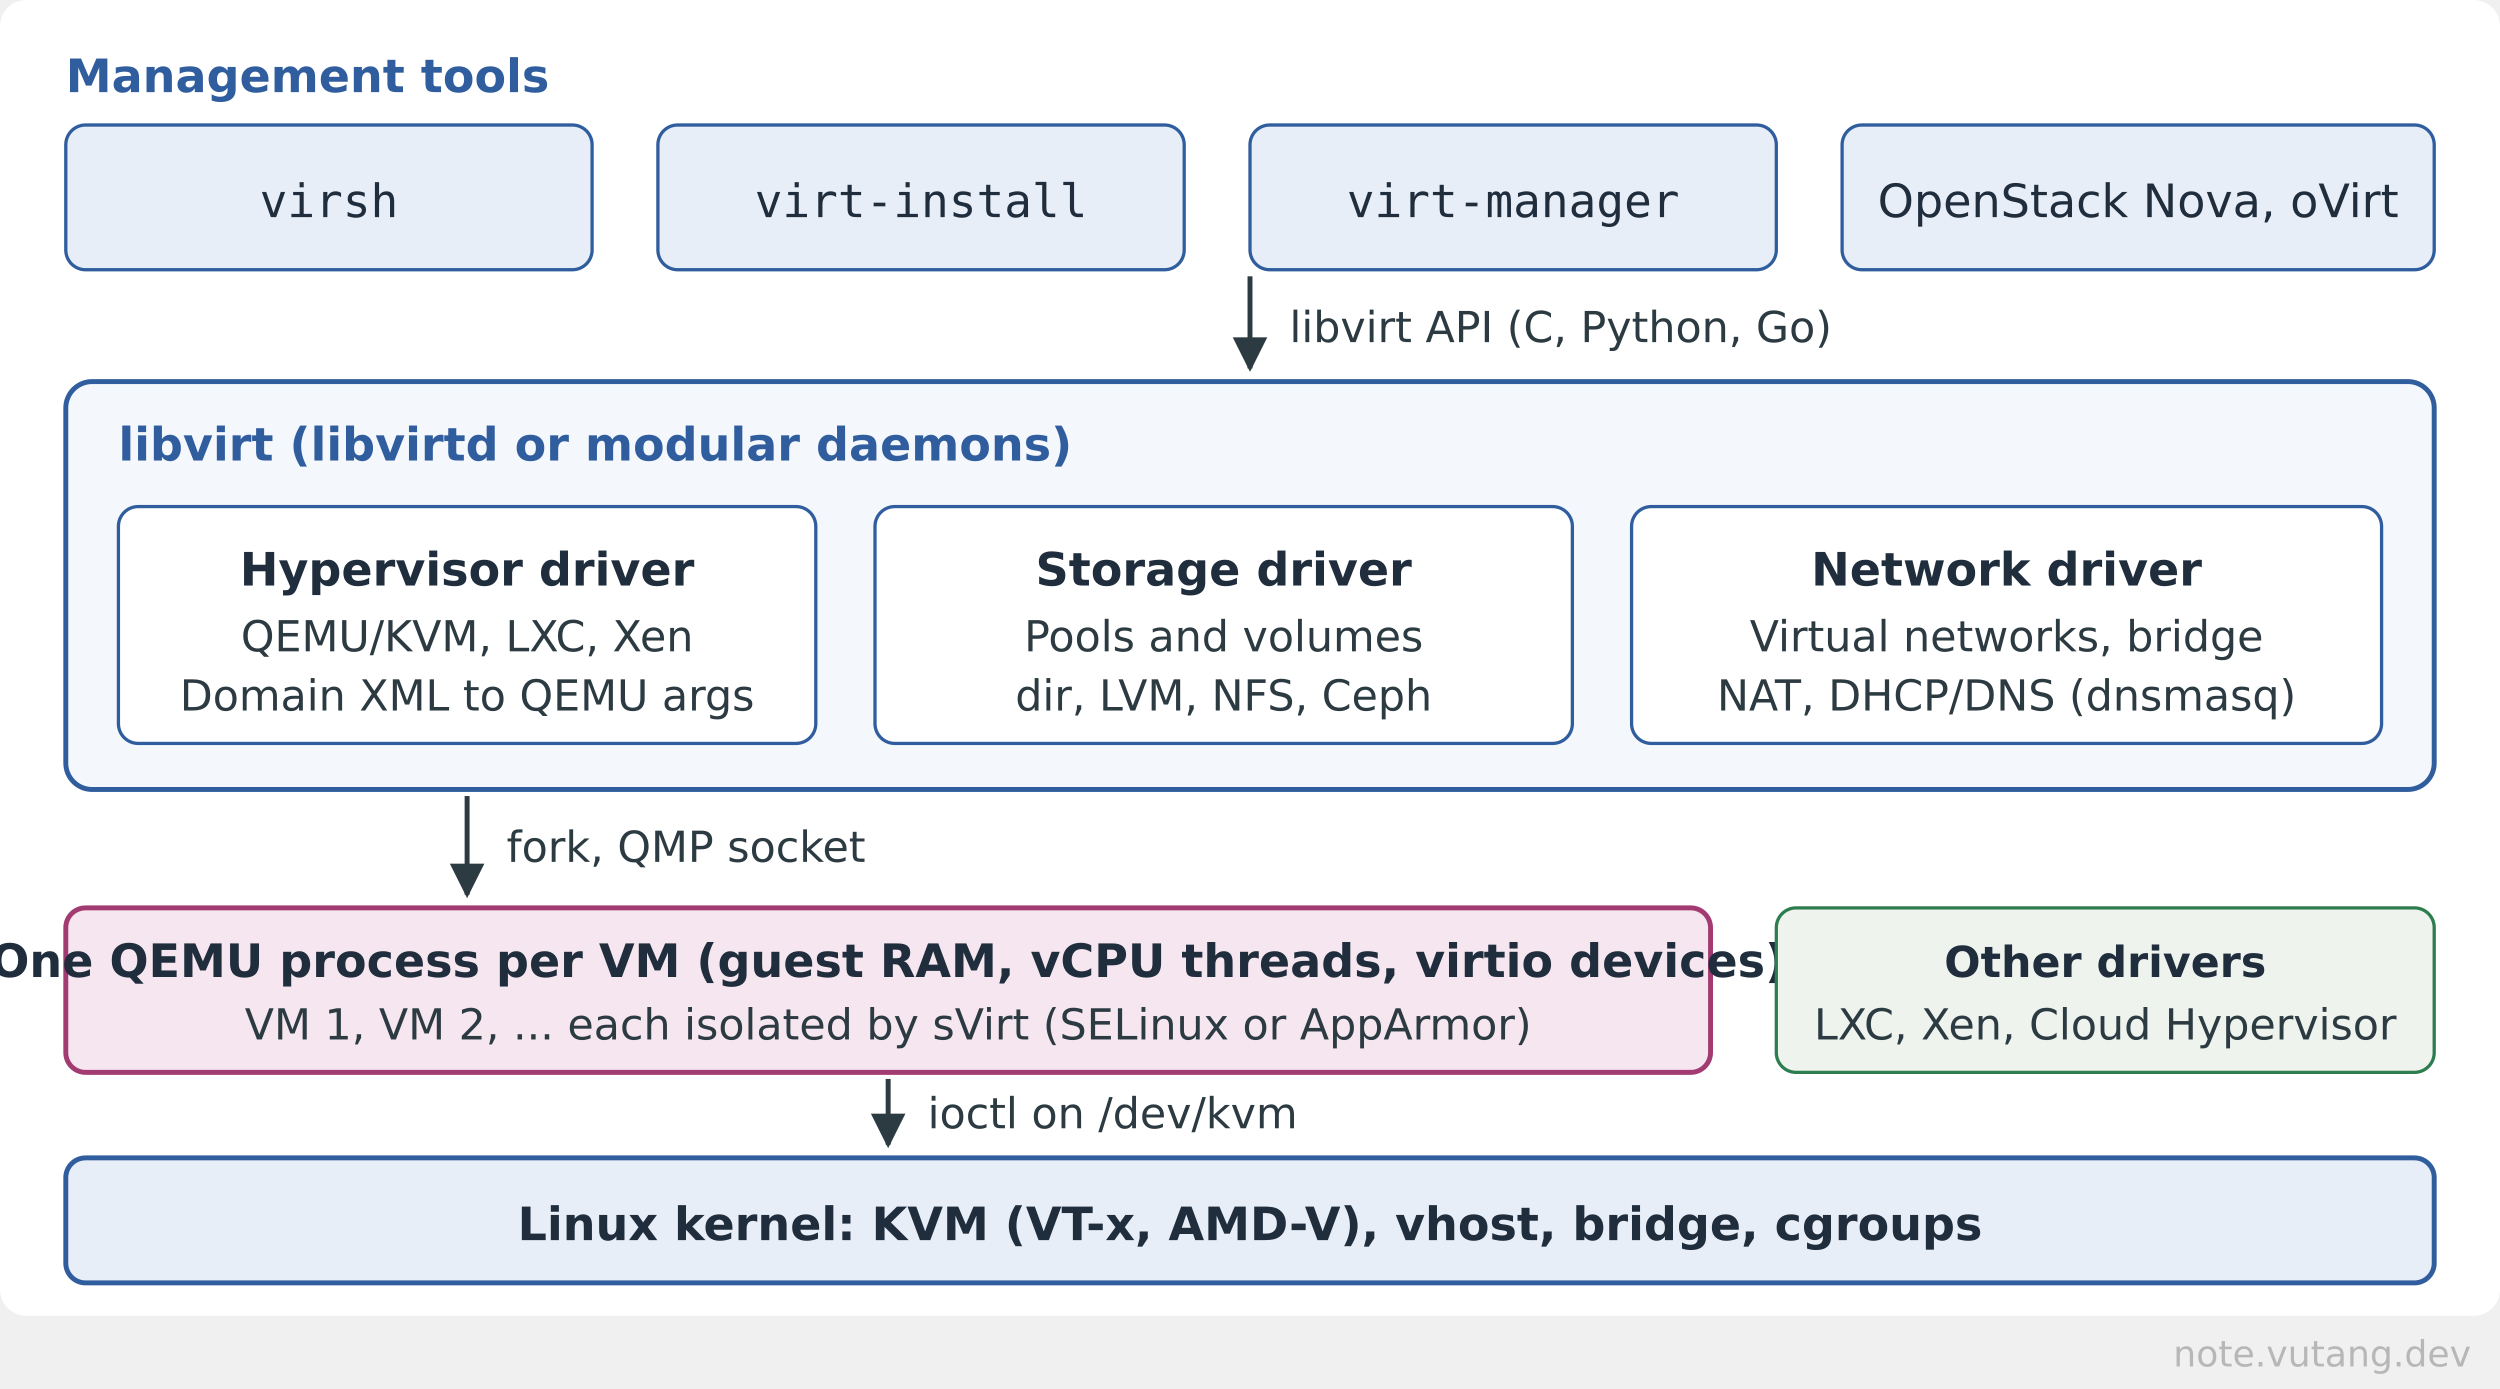
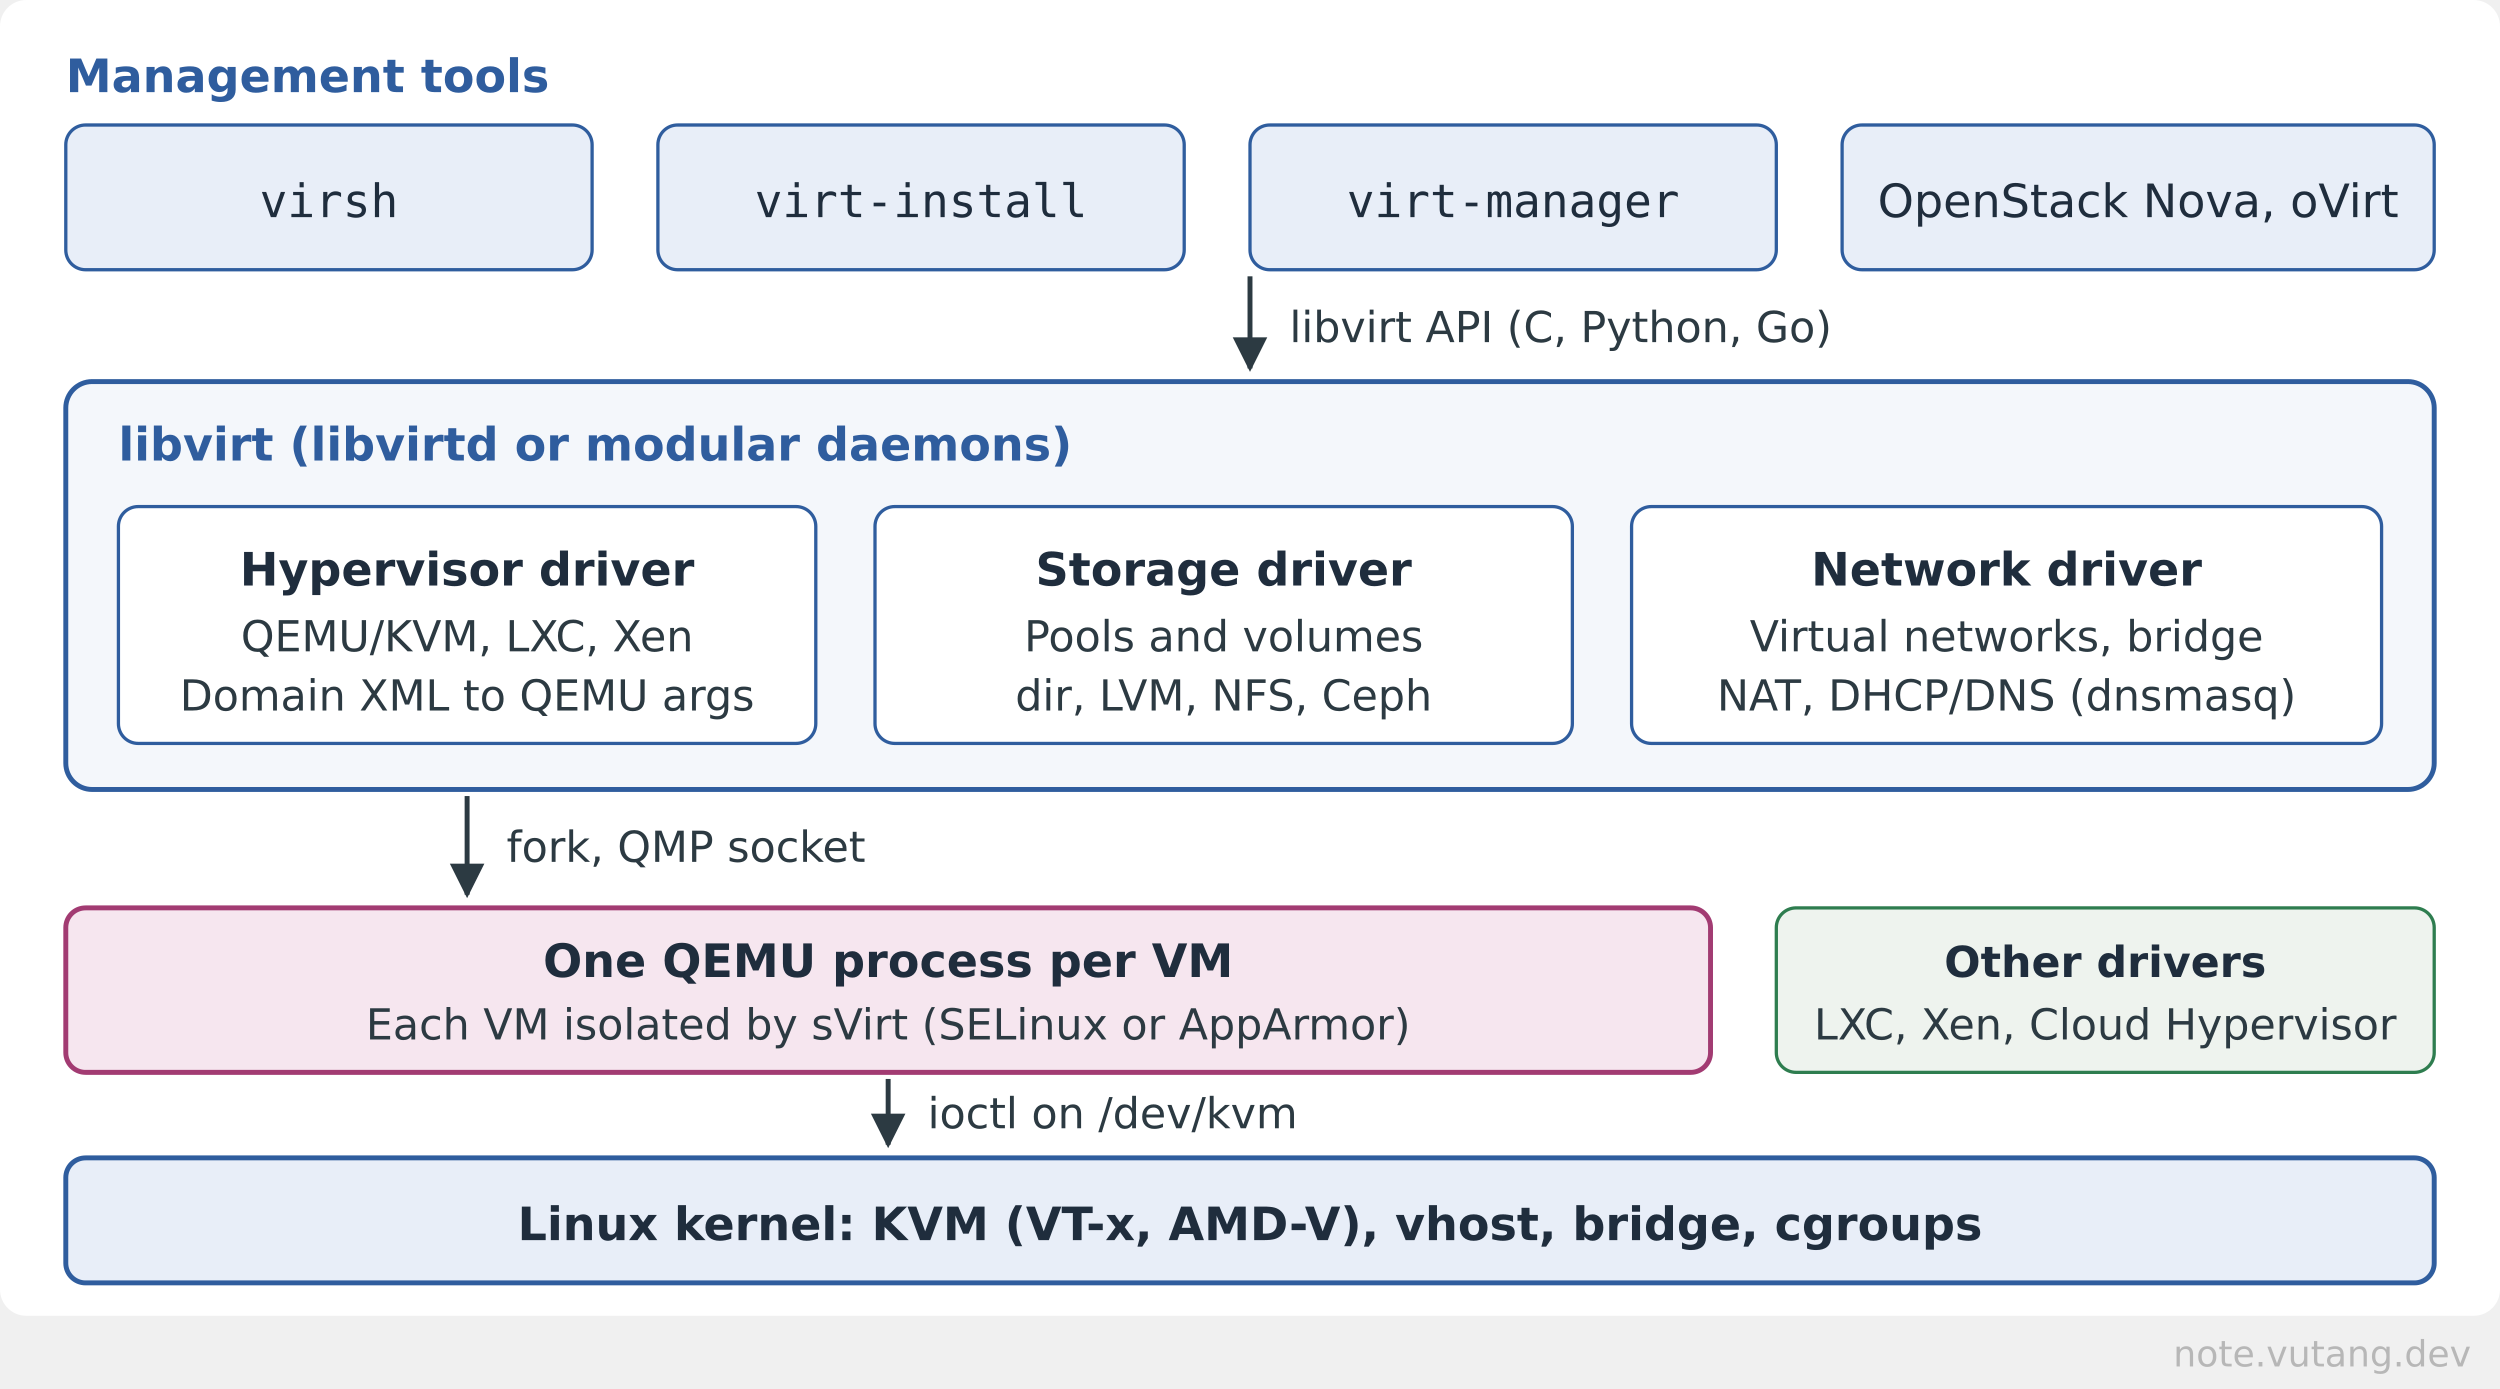
<svg xmlns="http://www.w3.org/2000/svg" role="img" viewBox="0 0 760 422" font-family="DejaVu Sans, sans-serif">
  <rect x="0" y="0" width="760" height="400" rx="8" fill="#ffffff" />
  <defs>
    <marker id="arr" viewBox="0 0 10 10" refX="9" refY="5" markerWidth="7" markerHeight="7" orient="auto-start-reverse">
      <path d="M0,0 L10,5 L0,10 z" fill="#2c3a42" />
    </marker>
  </defs>
  <text x="20" y="28" font-size="14" font-weight="700" fill="#2f5d9e">Management tools</text>
  <rect x="20" y="38" width="160" height="44" rx="6" fill="#e8eef8" stroke="#2f5d9e" />
  <text x="100" y="66" font-size="14" text-anchor="middle" fill="#1f2d3d" font-family="DejaVu Sans Mono, monospace">virsh</text>
  <rect x="200" y="38" width="160" height="44" rx="6" fill="#e8eef8" stroke="#2f5d9e" />
  <text x="280" y="66" font-size="14" text-anchor="middle" fill="#1f2d3d" font-family="DejaVu Sans Mono, monospace">virt-install</text>
  <rect x="380" y="38" width="160" height="44" rx="6" fill="#e8eef8" stroke="#2f5d9e" />
  <text x="460" y="66" font-size="14" text-anchor="middle" fill="#1f2d3d" font-family="DejaVu Sans Mono, monospace">virt-manager</text>
  <rect x="560" y="38" width="180" height="44" rx="6" fill="#e8eef8" stroke="#2f5d9e" />
  <text x="650" y="66" font-size="14" text-anchor="middle" fill="#1f2d3d">OpenStack Nova, oVirt</text>
  <line x1="380" y1="84" x2="380" y2="112" stroke="#2c3a42" stroke-width="1.5" marker-end="url(#arr)" />
  <text x="392" y="104" font-size="13" fill="#2c3a42">libvirt API (C, Python, Go)</text>
  <rect x="20" y="116" width="720" height="124" rx="8" fill="#f4f7fb" stroke="#2f5d9e" stroke-width="1.5" />
  <text x="36" y="140" font-size="14" font-weight="700" fill="#2f5d9e">libvirt (libvirtd or modular daemons)</text>
  <rect x="36" y="154" width="212" height="72" rx="6" fill="#ffffff" stroke="#2f5d9e" />
  <text x="142" y="178" font-size="14" font-weight="700" text-anchor="middle" fill="#1f2d3d">Hypervisor driver</text>
  <text x="142" y="198" font-size="13" text-anchor="middle" fill="#2c3a42">QEMU/KVM, LXC, Xen</text>
  <text x="142" y="216" font-size="13" text-anchor="middle" fill="#2c3a42">Domain XML to QEMU args</text>
  <rect x="266" y="154" width="212" height="72" rx="6" fill="#ffffff" stroke="#2f5d9e" />
  <text x="372" y="178" font-size="14" font-weight="700" text-anchor="middle" fill="#1f2d3d">Storage driver</text>
  <text x="372" y="198" font-size="13" text-anchor="middle" fill="#2c3a42">Pools and volumes</text>
  <text x="372" y="216" font-size="13" text-anchor="middle" fill="#2c3a42">dir, LVM, NFS, Ceph</text>
  <rect x="496" y="154" width="228" height="72" rx="6" fill="#ffffff" stroke="#2f5d9e" />
  <text x="610" y="178" font-size="14" font-weight="700" text-anchor="middle" fill="#1f2d3d">Network driver</text>
  <text x="610" y="198" font-size="13" text-anchor="middle" fill="#2c3a42">Virtual networks, bridge</text>
  <text x="610" y="216" font-size="13" text-anchor="middle" fill="#2c3a42">NAT, DHCP/DNS (dnsmasq)</text>
  <line x1="142" y1="242" x2="142" y2="272" stroke="#2c3a42" stroke-width="1.5" marker-end="url(#arr)" />
  <text x="154" y="262" font-size="13" fill="#2c3a42">fork, QMP socket</text>
  <rect x="20" y="276" width="500" height="50" rx="6" fill="#f6e6ef" stroke="#a23b72" stroke-width="1.5" />
-   <text x="270" y="297" font-size="14" font-weight="700" text-anchor="middle" fill="#1f2d3d">One QEMU process per VM (guest RAM, vCPU threads, virtio devices)</text>
-   <text x="270" y="316" font-size="13" text-anchor="middle" fill="#2c3a42">VM 1, VM 2, ... each isolated by sVirt (SELinux or AppArmor)</text>
+   <text x="270" y="297" font-size="14" font-weight="700" text-anchor="middle" fill="#1f2d3d">One QEMU process per VM</text>
+   <text x="270" y="316" font-size="13" text-anchor="middle" fill="#2c3a42">Each VM isolated by sVirt (SELinux or AppArmor)</text>
  <rect x="540" y="276" width="200" height="50" rx="6" fill="#eef3ee" stroke="#2e7d4f" />
  <text x="640" y="297" font-size="13" font-weight="700" text-anchor="middle" fill="#1f2d3d">Other drivers</text>
  <text x="640" y="316" font-size="13" text-anchor="middle" fill="#2c3a42">LXC, Xen, Cloud Hypervisor</text>
  <line x1="270" y1="328" x2="270" y2="348" stroke="#2c3a42" stroke-width="1.5" marker-end="url(#arr)" />
  <text x="282" y="343" font-size="13" fill="#2c3a42">ioctl on /dev/kvm</text>
  <rect x="20" y="352" width="720" height="38" rx="6" fill="#e8eef8" stroke="#2f5d9e" stroke-width="1.5" />
  <text x="380" y="377" font-size="14" font-weight="700" text-anchor="middle" fill="#1f2d3d">Linux kernel: KVM (VT-x, AMD-V), vhost, bridge, cgroups</text>
  <text id="wm" x="751.2" y="415.4" text-anchor="end" font-size="11" font-family="DejaVu Sans, sans-serif" style="fill:#888;fill-opacity:0.55">note.vutang.dev</text>
</svg>
